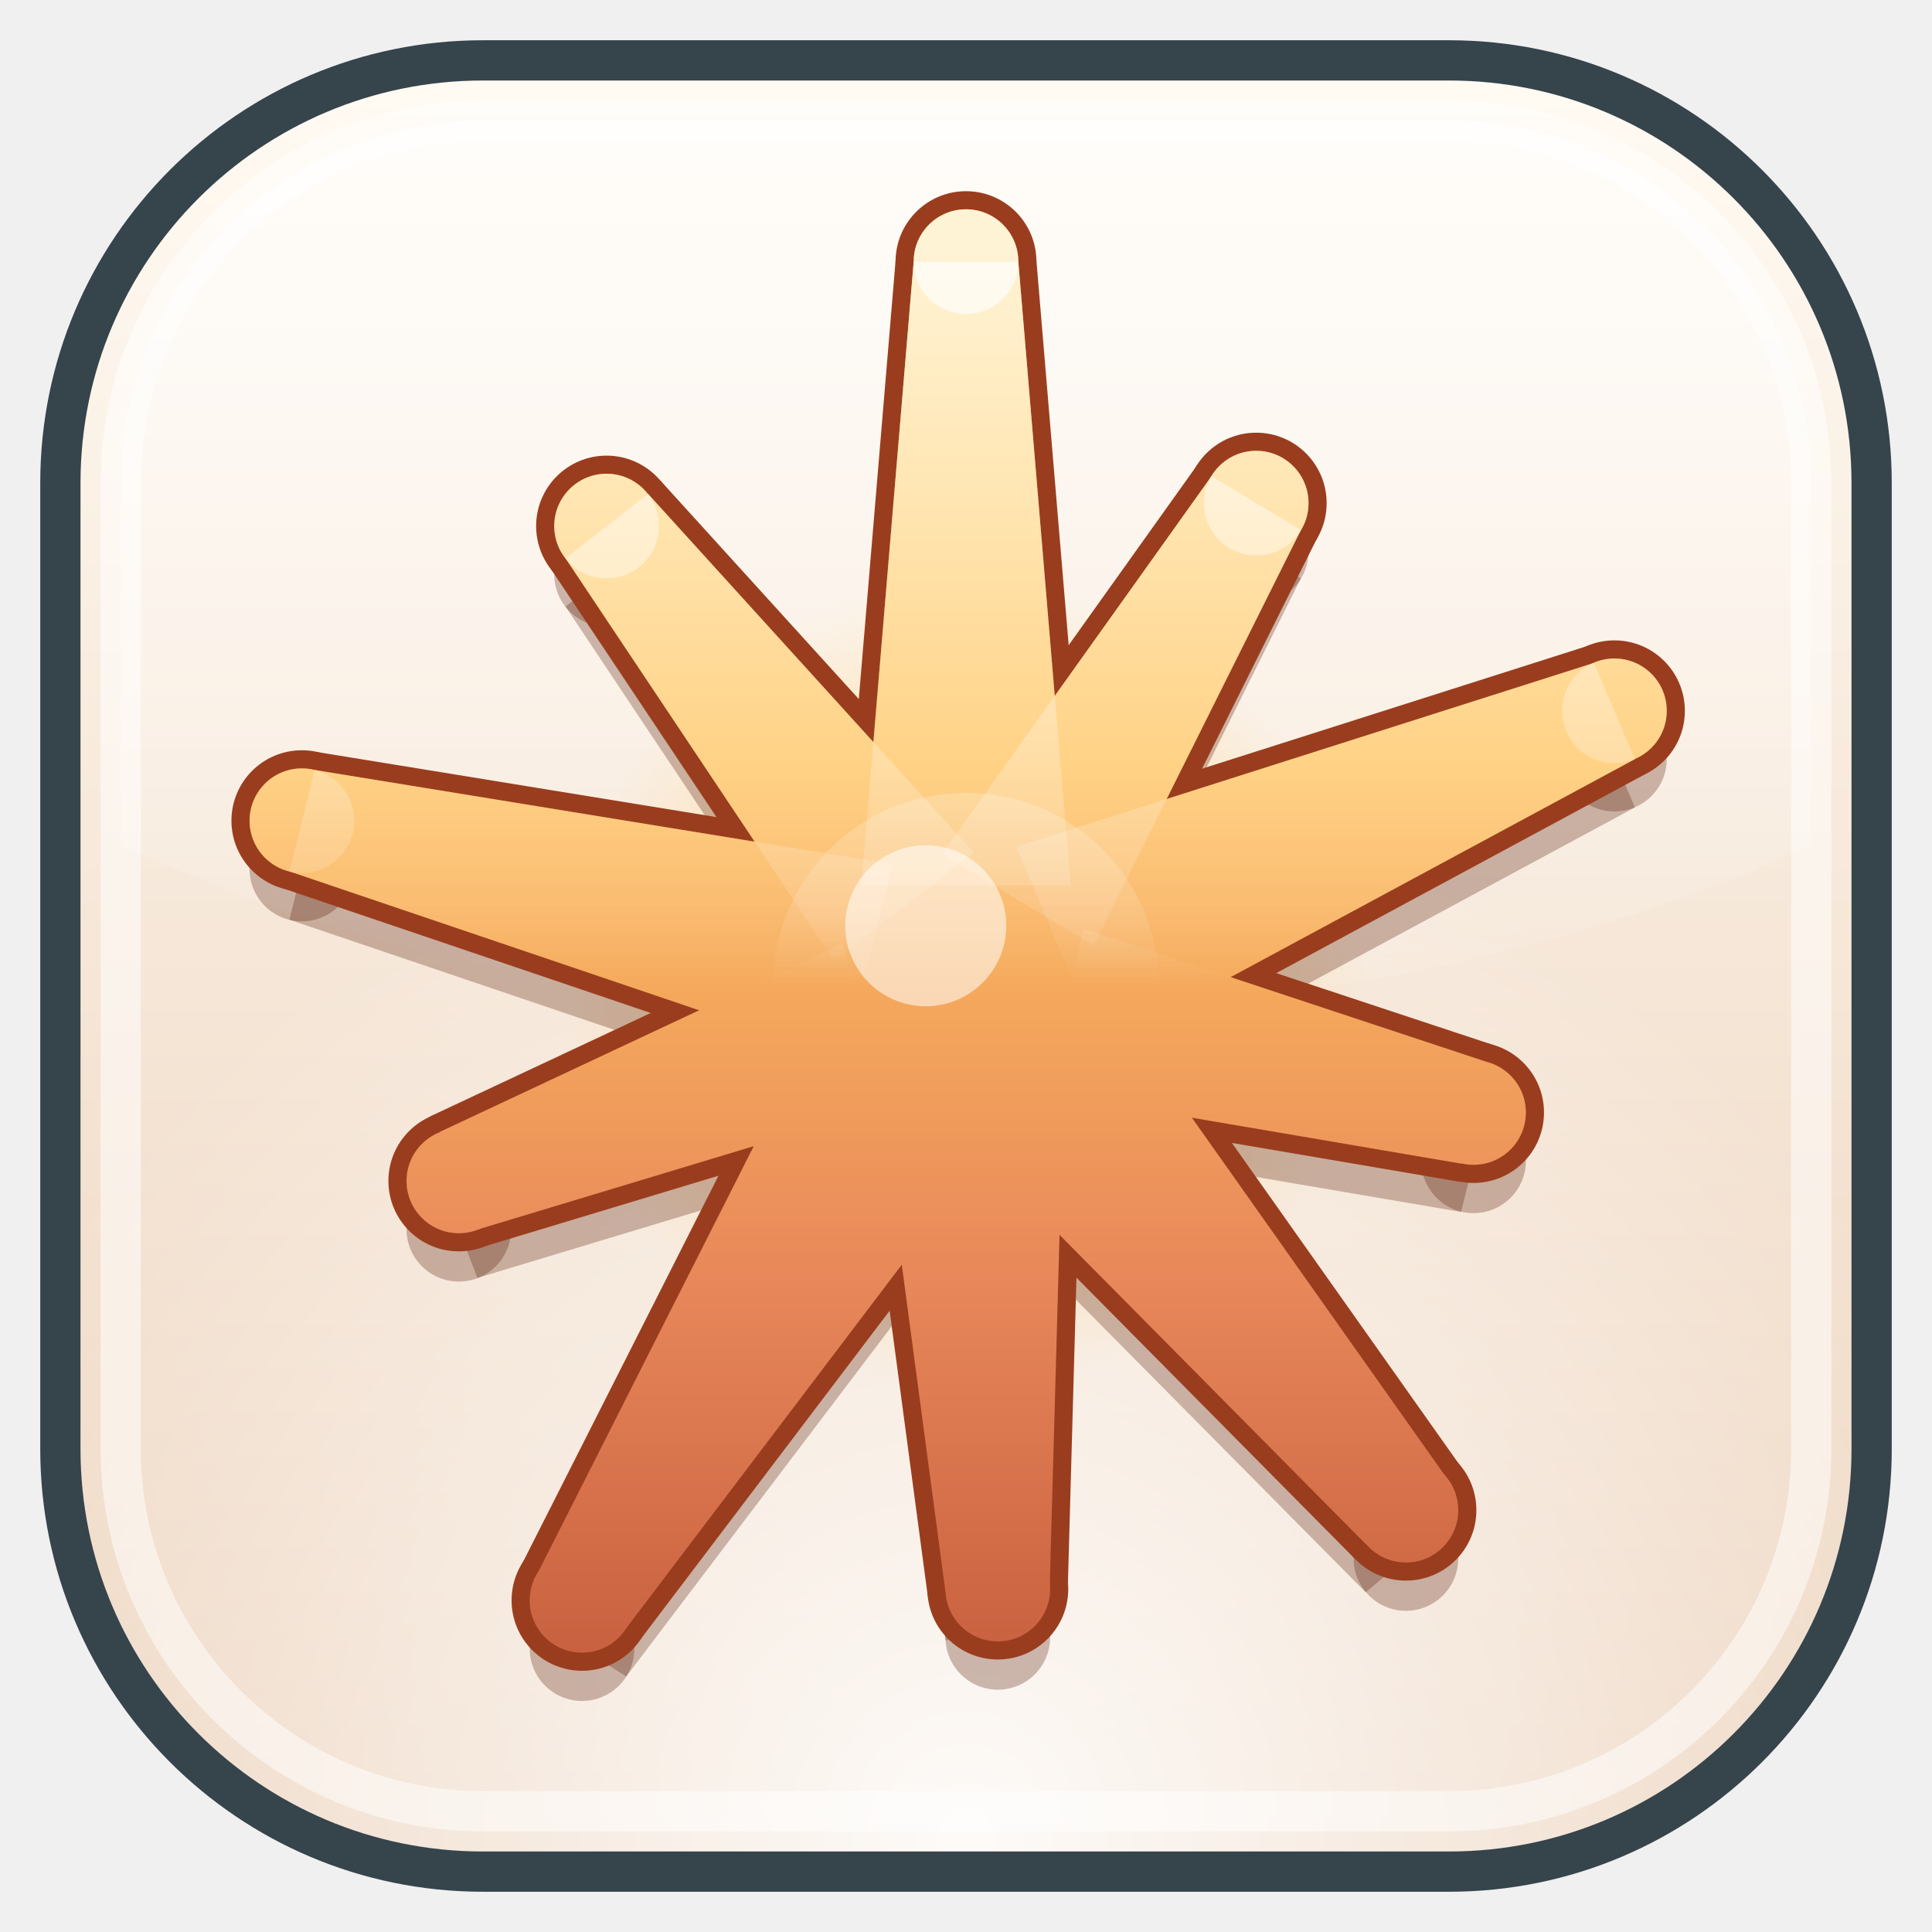
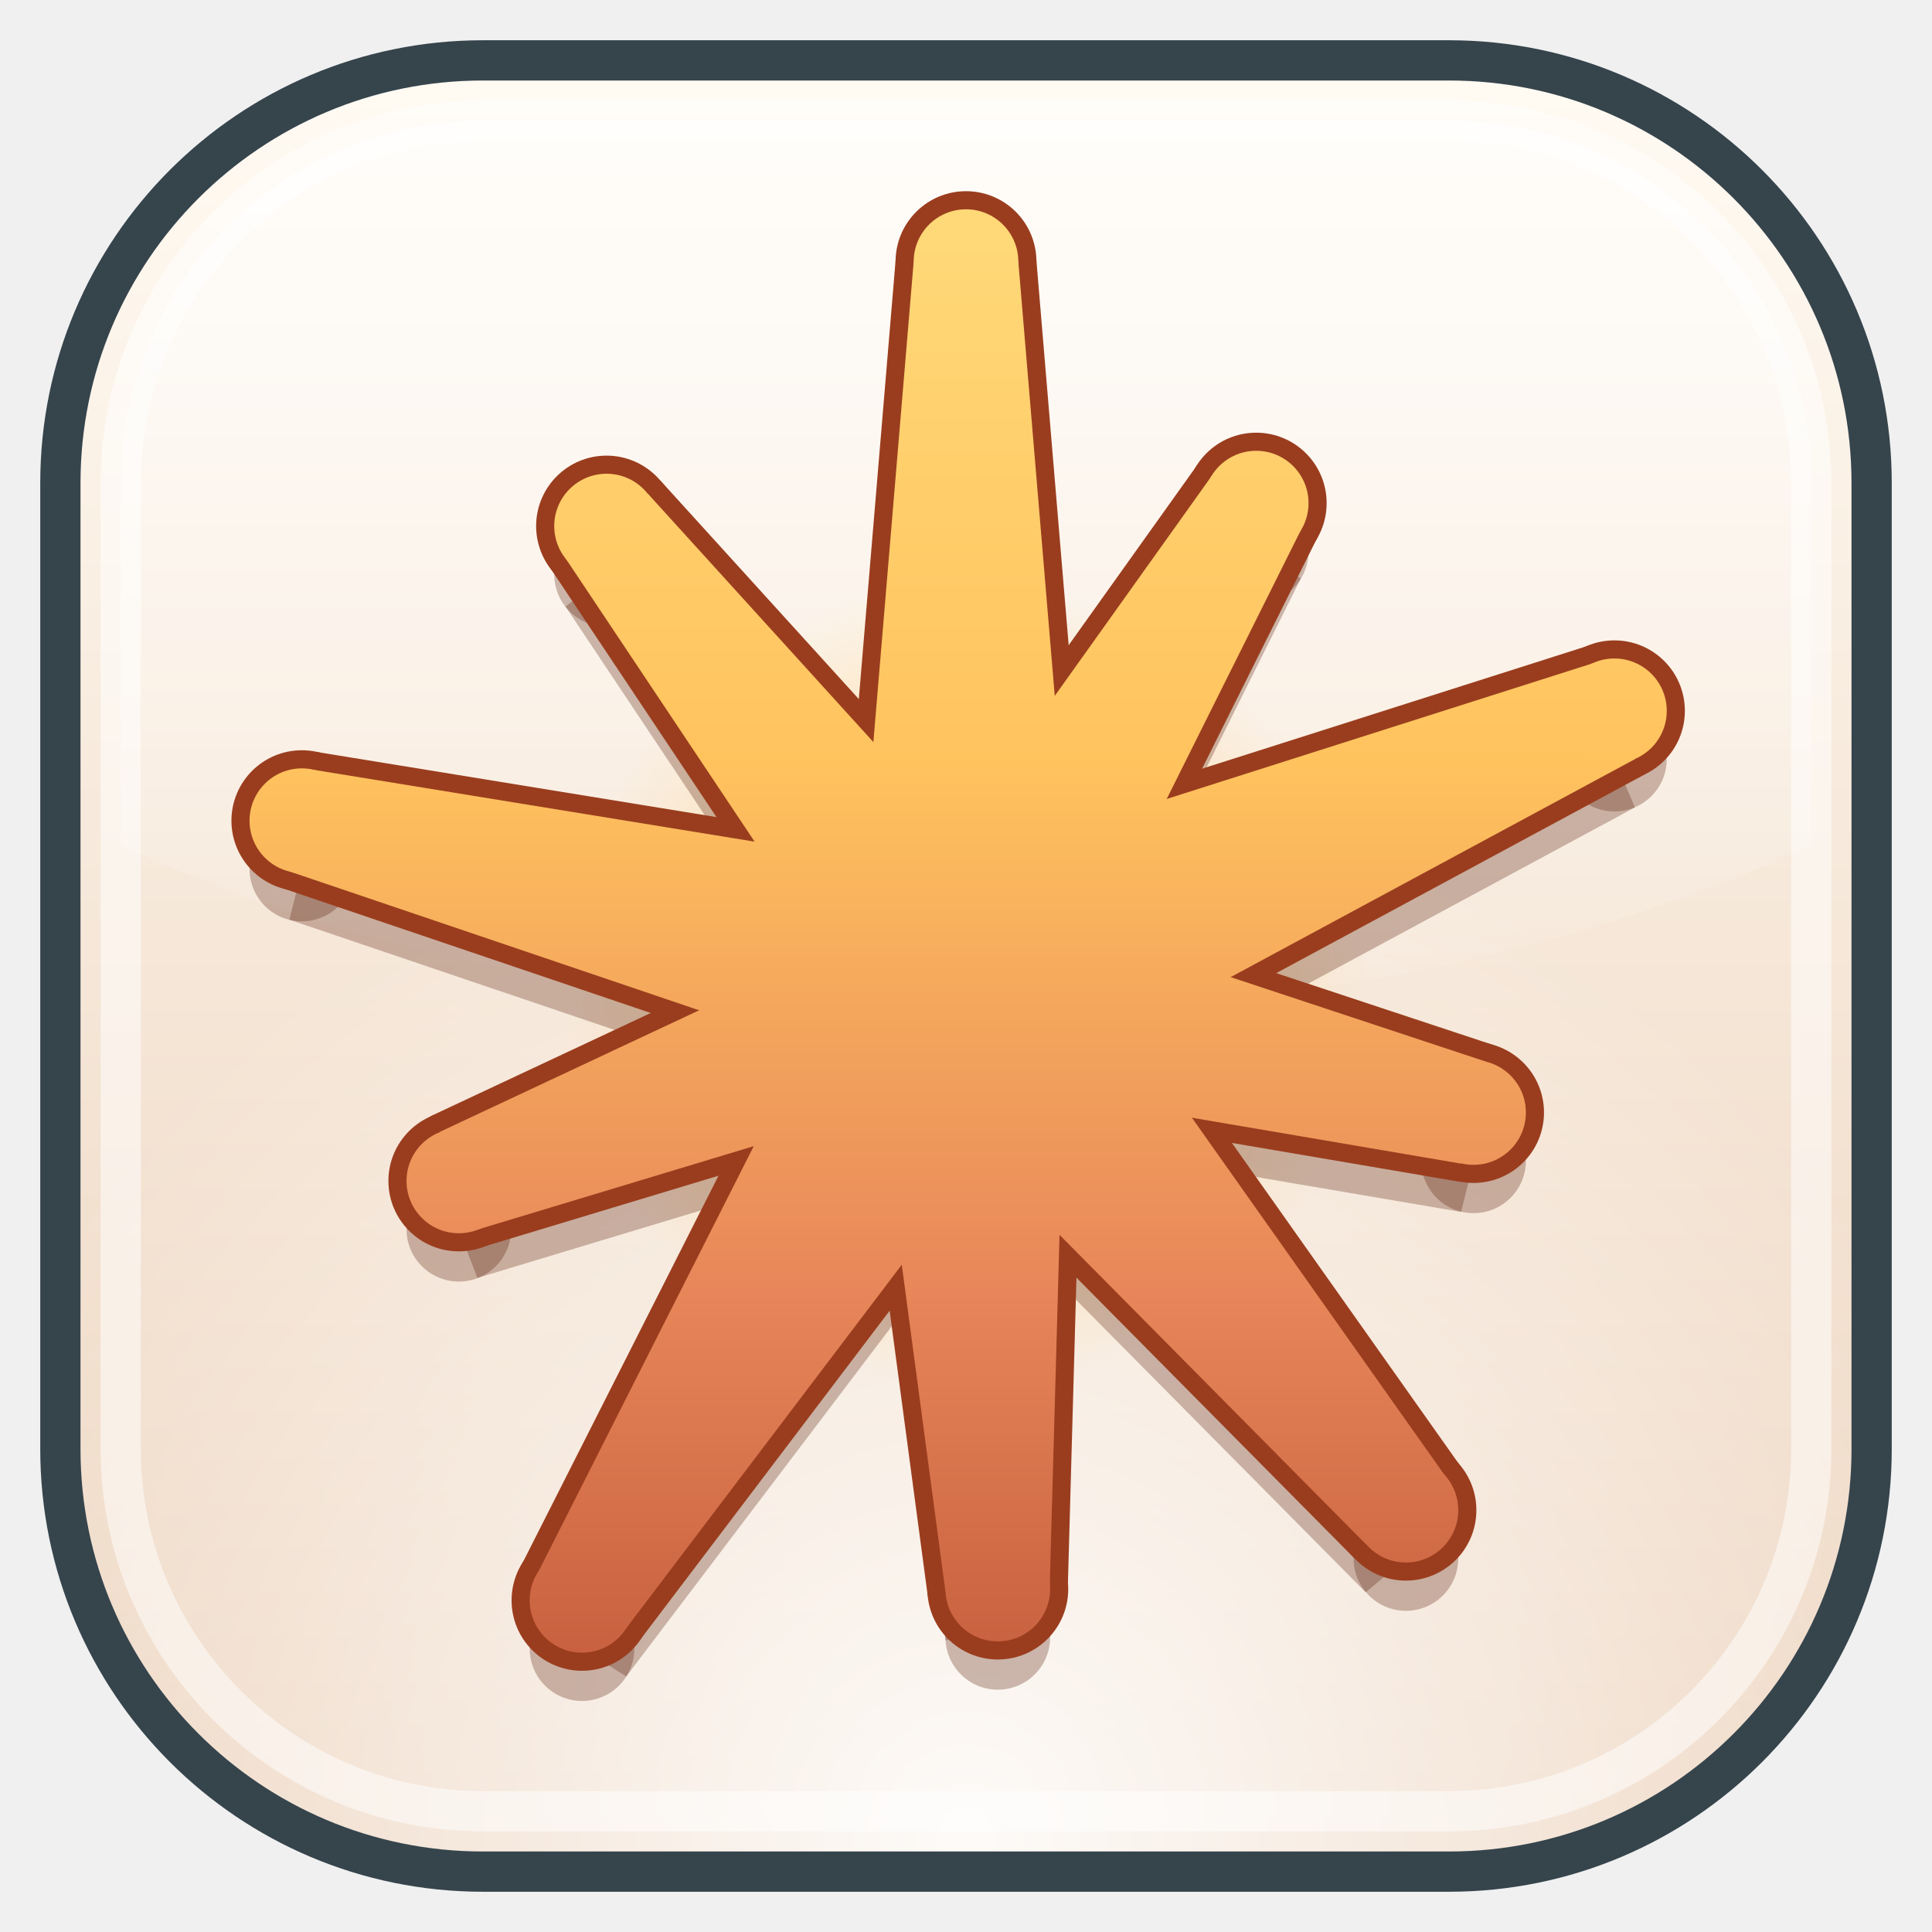
<svg xmlns="http://www.w3.org/2000/svg" width="48" height="48" viewBox="0 0 48 48">
  <defs>
    <linearGradient id="claude-body" x1="0" y1="0" x2="0" y2="1">
      <stop offset="0" stop-color="#fffaf2" />
      <stop offset="1" stop-color="#ecd3bd" />
    </linearGradient>
    <radialGradient id="claude-glow" cx=".5" cy="1" r=".62">
      <stop offset="0" stop-color="#ffffff" stop-opacity=".9" />
      <stop offset="1" stop-color="#ffffff" stop-opacity="0" />
    </radialGradient>
    <linearGradient id="claude-gloss" x1="0" y1="0" x2="0" y2="1">
      <stop offset="0" stop-color="#fff" stop-opacity=".62" />
      <stop offset="1" stop-color="#fff" stop-opacity=".06" />
    </linearGradient>
    <linearGradient id="claude-spark" gradientUnits="userSpaceOnUse" x1="0" y1="6" x2="0" y2="43">
      <stop offset="0" stop-color="#ffd877" />
      <stop offset=".35" stop-color="#ffc35e" />
      <stop offset=".7" stop-color="#e8875a" />
      <stop offset="1" stop-color="#c2593a" />
-     </linearGradient>
-     <linearGradient id="claude-bevel" gradientUnits="userSpaceOnUse" x1="0" y1="6" x2="0" y2="43">
-       <stop offset="0" stop-color="#fff" stop-opacity=".7" />
-       <stop offset=".45" stop-color="#fff" stop-opacity=".12" />
-       <stop offset=".5" stop-color="#fff" stop-opacity="0" />
    </linearGradient>
    <radialGradient id="claude-warm" cx=".5" cy=".5" r=".5">
      <stop offset="0" stop-color="#ffd27a" stop-opacity=".9" />
      <stop offset="1" stop-color="#ffd27a" stop-opacity="0" />
    </radialGradient>
  </defs>
  <rect x="2" y="2" width="44" height="44" rx="10" fill="url(#claude-body)" />
  <rect x="2" y="2" width="44" height="44" rx="10" fill="url(#claude-glow)" />
  <path d="M3 12a9 9 0 0 1 9-9h24a9 9 0 0 1 9 9v9c-6.5 3-14 4.2-21 4.2S9.5 24 3 21z" fill="url(#claude-gloss)" />
  <circle cx="24" cy="24.5" r="10" fill="url(#claude-warm)" />
  <g fill="#5a1e0a" fill-opacity=".3" transform="translate(0 1.2)">
    <circle cx="24" cy="24.5" r="4.8" />
    <path d="M26.60 22.00 L25.30 6.50 L22.70 6.50 L21.40 22.00Z" />
    <circle cx="24.00" cy="6.50" r="1.3" />
    <path d="M27.17 23.49 L32.32 13.17 L30.10 11.83 L23.40 21.22Z" />
    <circle cx="31.21" cy="12.50" r="1.3" />
    <path d="M27.36 26.01 L40.62 18.86 L39.60 16.47 L25.25 21.04Z" />
    <circle cx="40.11" cy="17.66" r="1.3" />
    <path d="M25.92 27.14 L36.30 28.91 L36.93 26.38 L26.93 23.07Z" />
    <circle cx="36.61" cy="27.64" r="1.3" />
    <path d="M23.69 28.02 L33.93 38.36 L35.92 36.69 L27.52 24.81Z" />
    <circle cx="34.93" cy="37.52" r="1.3" />
    <path d="M21.83 27.12 L23.49 39.55 L26.08 39.41 L26.43 26.88Z" />
    <circle cx="24.79" cy="39.48" r="1.3" />
    <path d="M20.39 25.19 L13.36 39.08 L15.56 40.45 L24.96 28.05Z" />
    <circle cx="14.46" cy="39.76" r="1.3" />
    <path d="M20.91 23.44 L10.93 28.12 L11.86 30.55 L22.42 27.36Z" />
    <circle cx="11.40" cy="29.34" r="1.3" />
    <path d="M22.18 21.47 L7.82 19.13 L7.19 21.65 L20.97 26.32Z" />
    <circle cx="7.50" cy="20.39" r="1.3" />
    <path d="M24.19 21.18 L16.10 12.27 L14.05 13.87 L20.73 23.88Z" />
    <circle cx="15.07" cy="13.07" r="1.3" />
  </g>
  <g fill="#9a3d1e" stroke="#9a3d1e" stroke-width=".9" stroke-linejoin="round">
    <circle cx="24" cy="24.5" r="4.8" />
    <path d="M26.60 22.00 L25.30 6.50 L22.70 6.50 L21.40 22.00Z" />
    <circle cx="24.00" cy="6.50" r="1.3" />
    <path d="M27.17 23.49 L32.32 13.17 L30.10 11.83 L23.40 21.22Z" />
    <circle cx="31.21" cy="12.50" r="1.3" />
    <path d="M27.36 26.01 L40.62 18.86 L39.60 16.47 L25.25 21.04Z" />
    <circle cx="40.11" cy="17.66" r="1.3" />
    <path d="M25.92 27.14 L36.30 28.91 L36.93 26.38 L26.93 23.07Z" />
    <circle cx="36.61" cy="27.64" r="1.3" />
    <path d="M23.69 28.02 L33.93 38.36 L35.92 36.69 L27.52 24.81Z" />
    <circle cx="34.93" cy="37.52" r="1.3" />
    <path d="M21.83 27.12 L23.49 39.55 L26.08 39.41 L26.43 26.88Z" />
    <circle cx="24.79" cy="39.48" r="1.3" />
    <path d="M20.39 25.19 L13.36 39.08 L15.56 40.45 L24.96 28.05Z" />
    <circle cx="14.46" cy="39.76" r="1.3" />
    <path d="M20.91 23.44 L10.93 28.12 L11.86 30.55 L22.42 27.36Z" />
    <circle cx="11.40" cy="29.34" r="1.3" />
    <path d="M22.18 21.47 L7.82 19.13 L7.19 21.65 L20.97 26.32Z" />
    <circle cx="7.50" cy="20.39" r="1.3" />
    <path d="M24.19 21.18 L16.10 12.27 L14.05 13.87 L20.73 23.88Z" />
    <circle cx="15.07" cy="13.07" r="1.3" />
  </g>
  <g fill="url(#claude-spark)">
    <circle cx="24" cy="24.5" r="4.8" />
    <path d="M26.60 22.00 L25.30 6.50 L22.70 6.50 L21.40 22.00Z" />
    <circle cx="24.00" cy="6.50" r="1.3" />
    <path d="M27.17 23.49 L32.32 13.17 L30.10 11.83 L23.40 21.22Z" />
    <circle cx="31.21" cy="12.50" r="1.3" />
    <path d="M27.36 26.01 L40.62 18.86 L39.60 16.47 L25.25 21.04Z" />
    <circle cx="40.11" cy="17.66" r="1.3" />
    <path d="M25.92 27.14 L36.30 28.91 L36.93 26.38 L26.93 23.07Z" />
    <circle cx="36.61" cy="27.64" r="1.3" />
    <path d="M23.69 28.02 L33.93 38.36 L35.92 36.69 L27.52 24.81Z" />
    <circle cx="34.93" cy="37.52" r="1.3" />
    <path d="M21.83 27.12 L23.49 39.55 L26.08 39.41 L26.43 26.88Z" />
    <circle cx="24.79" cy="39.48" r="1.3" />
    <path d="M20.39 25.19 L13.36 39.08 L15.56 40.45 L24.96 28.05Z" />
    <circle cx="14.46" cy="39.76" r="1.3" />
    <path d="M20.91 23.44 L10.93 28.12 L11.86 30.55 L22.42 27.36Z" />
    <circle cx="11.40" cy="29.34" r="1.3" />
    <path d="M22.18 21.47 L7.82 19.13 L7.19 21.65 L20.97 26.32Z" />
    <circle cx="7.50" cy="20.39" r="1.3" />
    <path d="M24.19 21.18 L16.10 12.27 L14.05 13.87 L20.73 23.88Z" />
    <circle cx="15.07" cy="13.07" r="1.3" />
  </g>
-   <g fill="url(#claude-bevel)">
-     <circle cx="24" cy="24.5" r="4.8" />
-     <path d="M26.60 22.00 L25.30 6.50 L22.70 6.50 L21.40 22.00Z" />
-     <circle cx="24.00" cy="6.50" r="1.3" />
-     <path d="M27.17 23.49 L32.32 13.17 L30.10 11.83 L23.40 21.22Z" />
-     <circle cx="31.21" cy="12.50" r="1.3" />
-     <path d="M27.36 26.01 L40.62 18.86 L39.60 16.47 L25.25 21.04Z" />
-     <circle cx="40.11" cy="17.66" r="1.3" />
-     <path d="M25.92 27.14 L36.30 28.91 L36.93 26.38 L26.93 23.07Z" />
-     <circle cx="36.61" cy="27.64" r="1.3" />
-     <path d="M23.69 28.02 L33.93 38.36 L35.92 36.69 L27.52 24.81Z" />
-     <circle cx="34.93" cy="37.52" r="1.3" />
-     <path d="M21.83 27.12 L23.49 39.55 L26.08 39.41 L26.43 26.88Z" />
-     <circle cx="24.79" cy="39.48" r="1.3" />
-     <path d="M20.39 25.19 L13.36 39.08 L15.56 40.45 L24.96 28.05Z" />
-     <circle cx="14.46" cy="39.76" r="1.3" />
-     <path d="M20.91 23.44 L10.93 28.12 L11.86 30.55 L22.42 27.36Z" />
-     <circle cx="11.40" cy="29.34" r="1.3" />
-     <path d="M22.18 21.47 L7.82 19.13 L7.19 21.65 L20.97 26.32Z" />
-     <circle cx="7.50" cy="20.39" r="1.3" />
-     <path d="M24.19 21.18 L16.10 12.27 L14.05 13.87 L20.73 23.88Z" />
-     <circle cx="15.07" cy="13.07" r="1.3" />
-   </g>
-   <circle cx="23" cy="23" r="2" fill="#fff" fill-opacity=".55" />
  <rect x="3" y="3" width="42" height="42" rx="9" fill="none" stroke="#fff" stroke-opacity=".5" />
  <rect x="1.5" y="1.5" width="45" height="45" rx="10.5" fill="none" stroke="#081a24" stroke-opacity=".8" />
</svg>
